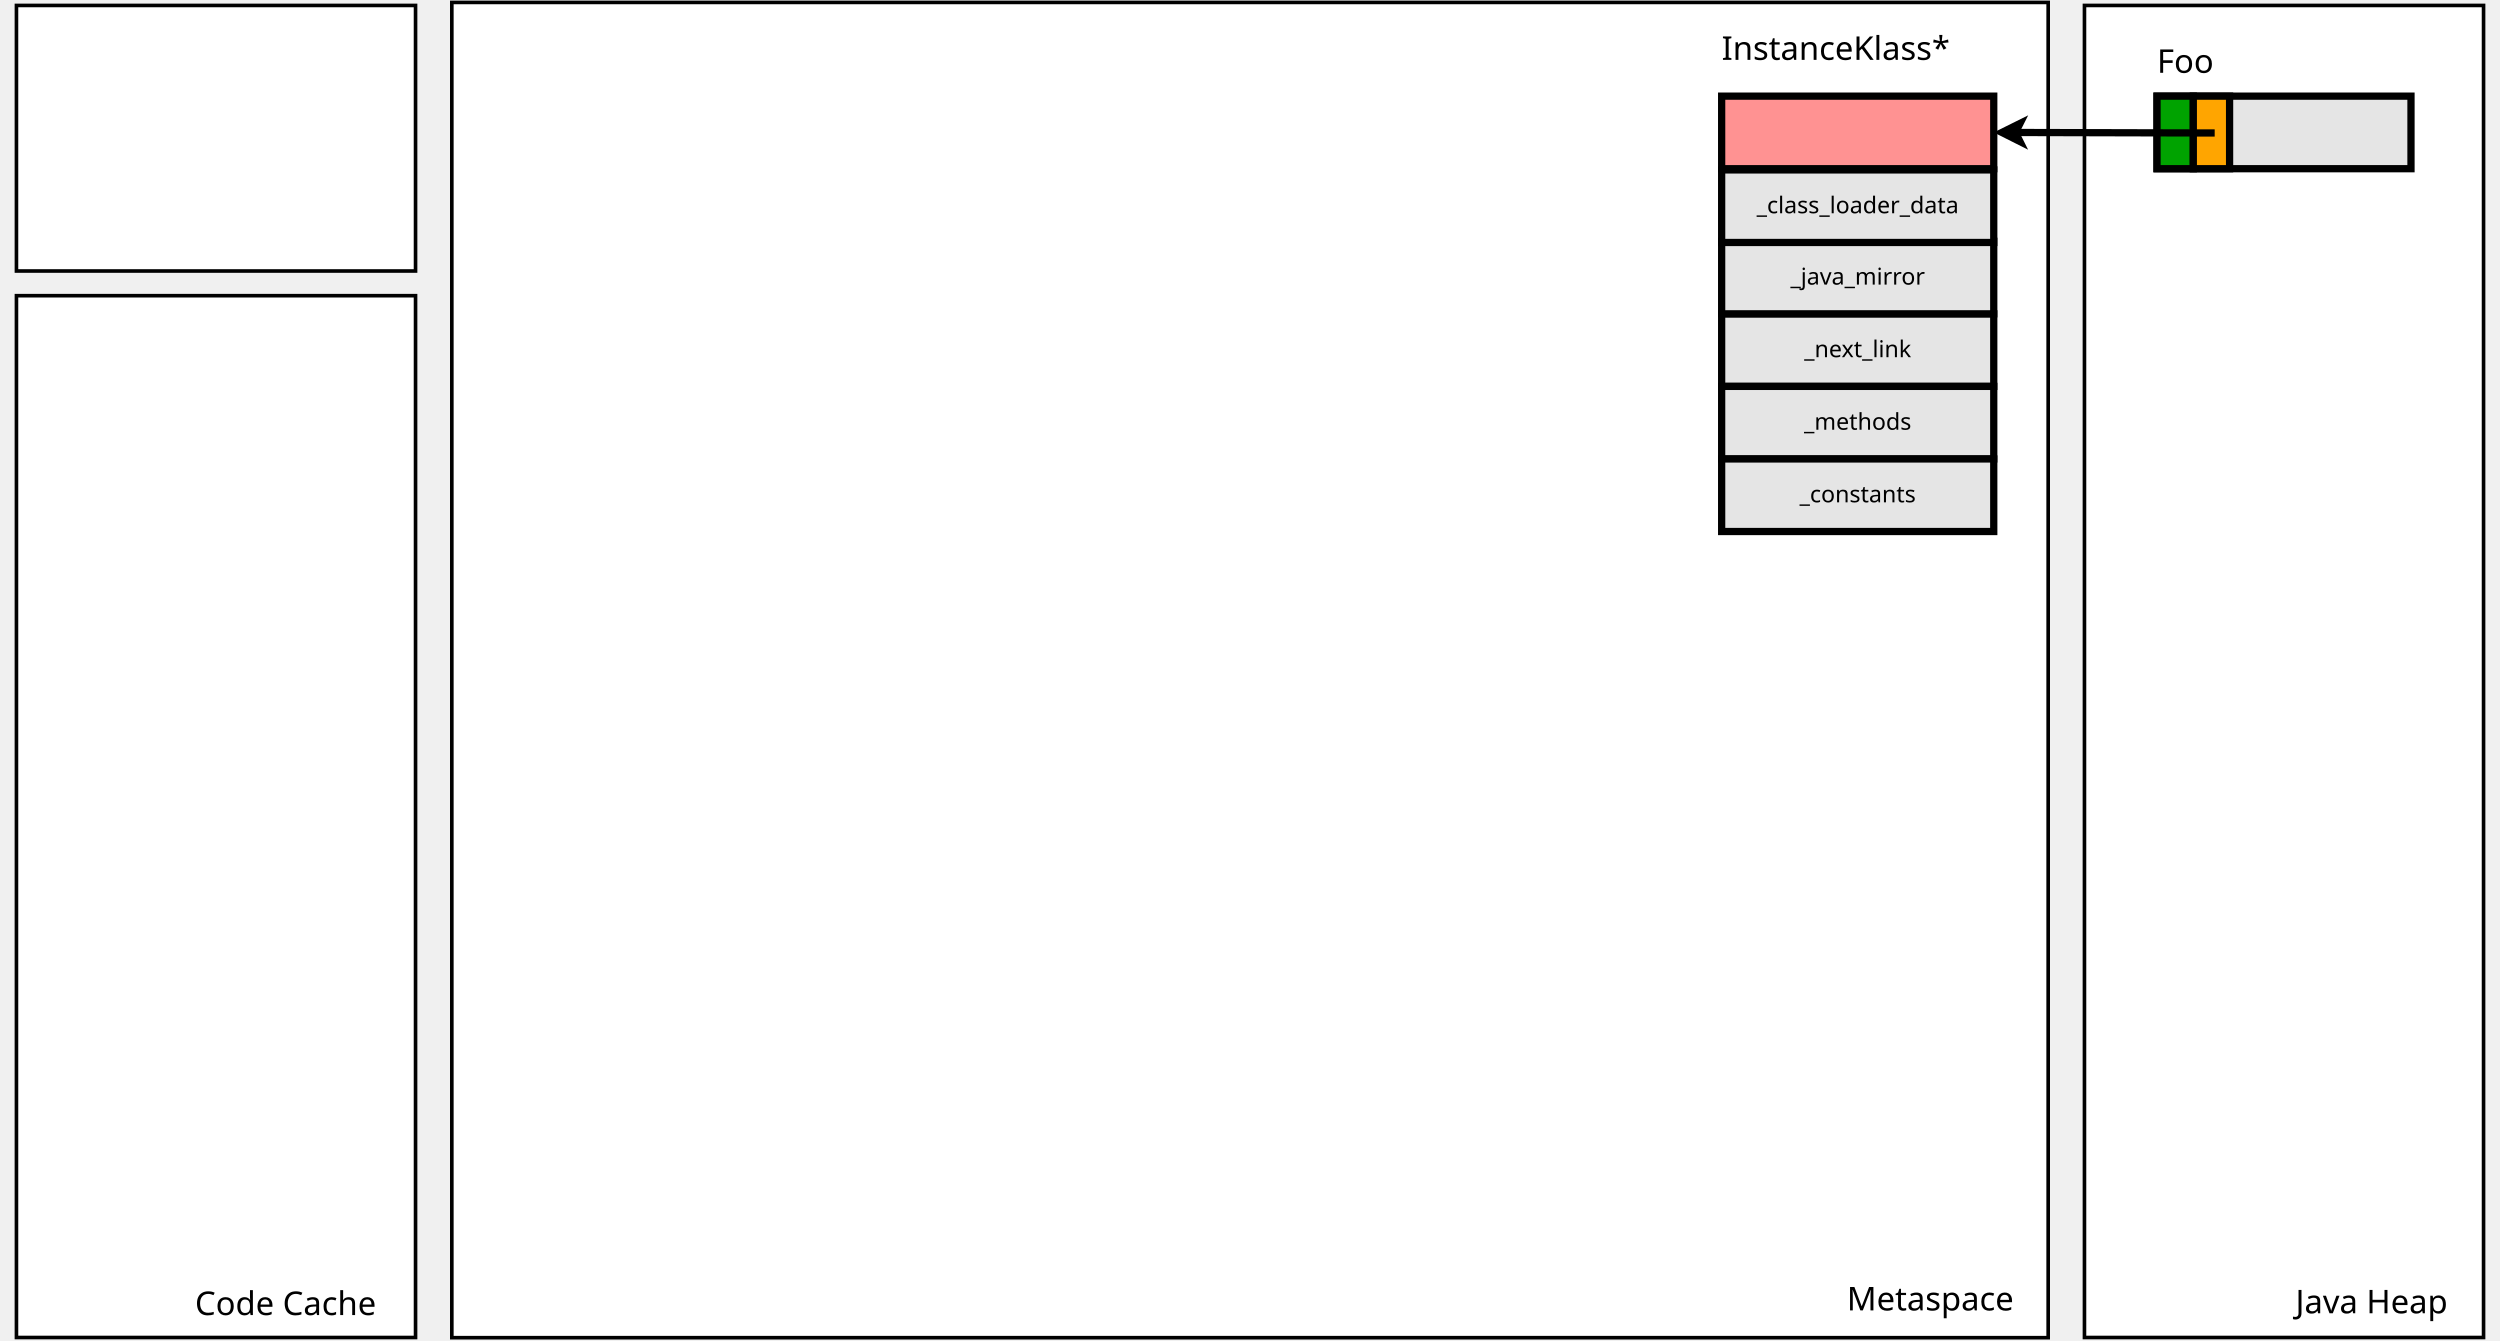
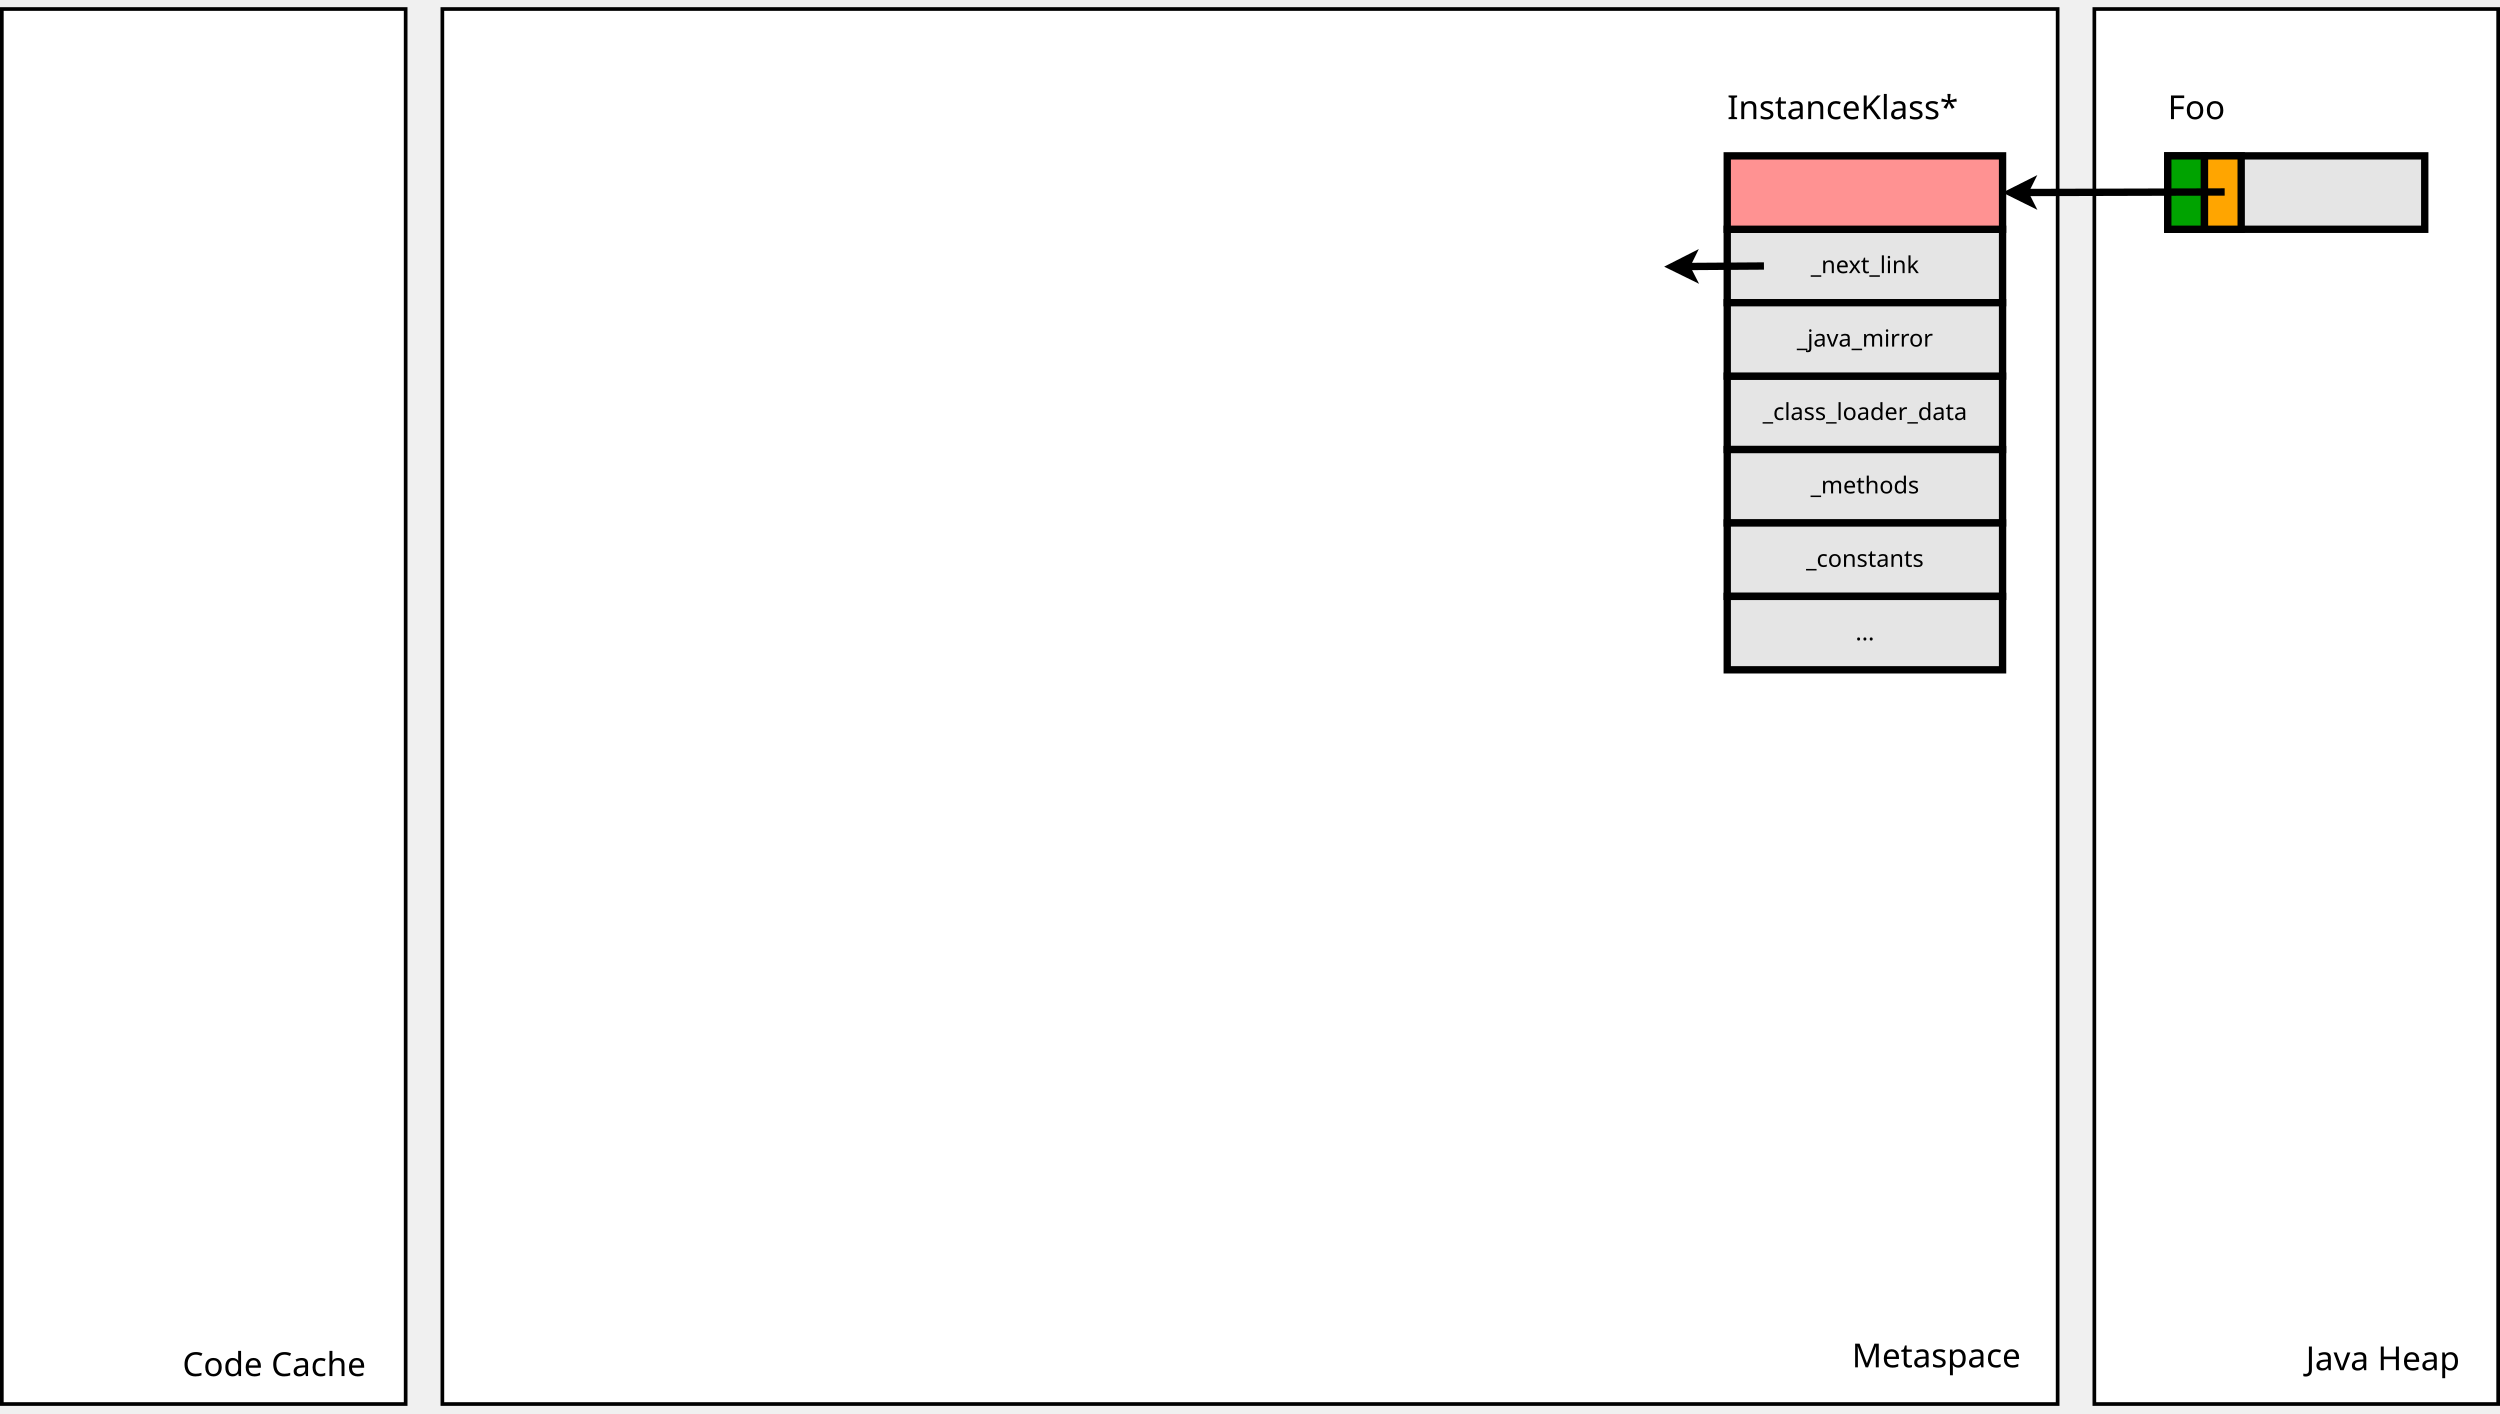
- <svg xmlns="http://www.w3.org/2000/svg" width="69cm" height="37cm" viewBox="-181 -33 1362 739">
+ <svg xmlns="http://www.w3.org/2000/svg" width="69cm" height="39cm" viewBox="-181 -61 1362 762">
  <text font-size="12.8" style="fill: #000000;text-anchor:start;font-family:sans-serif;font-style:normal;font-weight:normal" x="-50" y="280">
    <tspan x="-50" y="280" />
  </text>
-   <text font-size="12.8" style="fill: #000000;text-anchor:start;font-family:sans-serif;font-style:normal;font-weight:normal" x="-70" y="417.154">
-     <tspan x="-70" y="417.154" />
+   <text font-size="12.8" style="fill: #000000;text-anchor:start;font-family:sans-serif;font-style:normal;font-weight:normal" x="-70" y="320">
+     <tspan x="-70" y="320" />
  </text>
  <g>
-     <rect style="fill: #ffffff" x="60" y="-31.662" width="880" height="736.067" />
-     <rect style="fill: none; fill-opacity:0; stroke-width: 2; stroke: #000000" x="60" y="-31.662" width="880" height="736.067" />
-   </g>
-   <text font-size="18.062" style="fill: #000000;text-anchor:start;font-family:sans-serif;font-style:normal;font-weight:normal" x="829.03" y="689.372">
-     <tspan x="829.03" y="689.372">Metaspace</tspan>
-   </text>
-   <g>
-     <rect style="fill: #ffffff" x="-180" y="130" width="220" height="574.306" />
-     <rect style="fill: none; fill-opacity:0; stroke-width: 2; stroke: #000000" x="-180" y="130" width="220" height="574.306" />
-     <text font-size="12.8" style="fill: #000000;text-anchor:middle;font-family:sans-serif;font-style:normal;font-weight:normal" x="-70" y="421.053">
-       <tspan x="-70" y="421.053" />
-     </text>
-   </g>
-   <text font-size="18.062" style="fill: #000000;text-anchor:start;font-family:sans-serif;font-style:normal;font-weight:normal" x="-81.586" y="691.922">
-     <tspan x="-81.586" y="691.922">Code Cache</tspan>
-   </text>
-   <g>
-     <rect style="fill: #ffffff" x="960" y="-30" width="220" height="734.306" />
-     <rect style="fill: none; fill-opacity:0; stroke-width: 2; stroke: #000000" x="960" y="-30" width="220" height="734.306" />
-   </g>
-   <text font-size="18.062" style="fill: #000000;text-anchor:start;font-family:sans-serif;font-style:normal;font-weight:normal" x="1076.35" y="690.958">
-     <tspan x="1076.35" y="690.958">Java Heap</tspan>
-   </text>
-   <g>
-     <rect style="fill: #ffffff" x="-180" y="-30" width="220" height="146.389" />
-     <rect style="fill: none; fill-opacity:0; stroke-width: 2; stroke: #000000" x="-180" y="-30" width="220" height="146.389" />
-     <text font-size="12.8" style="fill: #000000;text-anchor:middle;font-family:sans-serif;font-style:normal;font-weight:normal" x="-70" y="47.094">
-       <tspan x="-70" y="47.094" />
+     <g>
+       <rect style="fill: #ffffff" x="60" y="-60" width="880" height="760" />
+       <rect style="fill: none; fill-opacity:0; stroke-width: 2; stroke: #000000" x="60" y="-60" width="880" height="760" />
+     </g>
+     <text font-size="18.062" style="fill: #000000;text-anchor:start;font-family:sans-serif;font-style:normal;font-weight:normal" x="827.928" y="680">
+       <tspan x="827.928" y="680">Metaspace</tspan>
    </text>
  </g>
  <g>
-     <text font-size="18.062" style="fill: #000000;text-anchor:start;font-family:sans-serif;font-style:normal;font-weight:normal" x="1000" y="7.144">
-       <tspan x="1000" y="7.144">Foo</tspan>
+     <rect style="fill: #ffffff" x="-180" y="-60" width="220" height="760" />
+     <rect style="fill: none; fill-opacity:0; stroke-width: 2; stroke: #000000" x="-180" y="-60" width="220" height="760" />
+     <text font-size="12.8" style="fill: #000000;text-anchor:middle;font-family:sans-serif;font-style:normal;font-weight:normal" x="-70" y="323.9">
+       <tspan x="-70" y="323.9" />
+     </text>
+   </g>
+   <text font-size="18.062" style="fill: #000000;text-anchor:start;font-family:sans-serif;font-style:normal;font-weight:normal" x="-81.586" y="684.757">
+     <tspan x="-81.586" y="684.757">Code Cache</tspan>
+   </text>
+   <g>
+     <g>
+       <rect style="fill: #ffffff" x="960" y="-60" width="220" height="760" />
+       <rect style="fill: none; fill-opacity:0; stroke-width: 2; stroke: #000000" x="960" y="-60" width="220" height="760" />
+     </g>
+     <text font-size="18.062" style="fill: #000000;text-anchor:start;font-family:sans-serif;font-style:normal;font-weight:normal" x="1075.24" y="681.586">
+       <tspan x="1075.24" y="681.586">Java Heap</tspan>
+     </text>
+   </g>
+   <g>
+     <text font-size="18.062" style="fill: #000000;text-anchor:start;font-family:sans-serif;font-style:normal;font-weight:normal" x="1000" y="0">
+       <tspan x="1000" y="0">Foo</tspan>
    </text>
    <g>
      <g>
        <rect style="fill: #e5e5e5" x="1000" y="20" width="140" height="40" />
        <rect style="fill: none; fill-opacity:0; stroke-width: 4; stroke: #000000" x="1000" y="20" width="140" height="40" />
        <text font-size="12.8" style="fill: #000000;text-anchor:middle;font-family:sans-serif;font-style:normal;font-weight:normal" x="1070" y="43.9">
          <tspan x="1070" y="43.9" />
        </text>
      </g>
      <g>
        <rect style="fill: #00a300" x="1000" y="20" width="20" height="40" />
        <rect style="fill: none; fill-opacity:0; stroke-width: 4; stroke: #000000" x="1000" y="20" width="20" height="40" />
        <text font-size="12.8" style="fill: #000000;text-anchor:middle;font-family:sans-serif;font-style:normal;font-weight:normal" x="1010" y="43.9">
          <tspan x="1010" y="43.9" />
        </text>
      </g>
      <g>
        <rect style="fill: #ffa500" x="1020" y="20" width="20" height="40" />
        <rect style="fill: none; fill-opacity:0; stroke-width: 4; stroke: #000000" x="1020" y="20" width="20" height="40" />
        <text font-size="12.8" style="fill: #000000;text-anchor:middle;font-family:sans-serif;font-style:normal;font-weight:normal" x="1030" y="43.9">
          <tspan x="1030" y="43.9" />
        </text>
      </g>
    </g>
  </g>
  <g>
-     <rect style="fill: #e5e5e5" x="760" y="140" width="150" height="40" />
-     <rect style="fill: none; fill-opacity:0; stroke-width: 4; stroke: #000000" x="760" y="140" width="150" height="40" />
-     <text font-size="12.8" style="fill: #000000;text-anchor:middle;font-family:sans-serif;font-style:normal;font-weight:normal" x="835" y="163.9">
-       <tspan x="835" y="163.9">_next_link</tspan>
+     <line style="fill: none; fill-opacity:0; stroke-width: 4; stroke: #000000" x1="1031" y1="39.667" x2="921.972" y2="39.967" />
+     <polygon style="fill: #000000" points="914.472,39.988 924.458,34.96 921.972,39.967 924.486,44.96 " />
+     <polygon style="fill: none; fill-opacity:0; stroke-width: 4; stroke: #000000" points="914.472,39.988 924.458,34.96 921.972,39.967 924.486,44.96 " />
+   </g>
+   <g>
+     <rect style="fill: #e5e5e5" x="760" y="60" width="150" height="40" />
+     <rect style="fill: none; fill-opacity:0; stroke-width: 4; stroke: #000000" x="760" y="60" width="150" height="40" />
+     <text font-size="12.8" style="fill: #000000;text-anchor:middle;font-family:sans-serif;font-style:normal;font-weight:normal" x="835" y="83.9">
+       <tspan x="835" y="83.9">_next_link</tspan>
    </text>
  </g>
  <g>
    <rect style="fill: #ff9292" x="760" y="20" width="150" height="40" />
    <rect style="fill: none; fill-opacity:0; stroke-width: 4; stroke: #000000" x="760" y="20" width="150" height="40" />
    <text font-size="12.8" style="fill: #000000;text-anchor:middle;font-family:sans-serif;font-style:normal;font-weight:normal" x="835" y="43.9">
      <tspan x="835" y="43.9" />
+     </text>
+   </g>
+   <g>
+     <rect style="fill: #e5e5e5" x="760" y="140" width="150" height="40" />
+     <rect style="fill: none; fill-opacity:0; stroke-width: 4; stroke: #000000" x="760" y="140" width="150" height="40" />
+     <text font-size="12.8" style="fill: #000000;text-anchor:middle;font-family:sans-serif;font-style:normal;font-weight:normal" x="835" y="163.9">
+       <tspan x="835" y="163.9">_class_loader_data</tspan>
    </text>
  </g>
  <g>
    <rect style="fill: #e5e5e5" x="760" y="180" width="150" height="40" />
    <rect style="fill: none; fill-opacity:0; stroke-width: 4; stroke: #000000" x="760" y="180" width="150" height="40" />
    <text font-size="12.8" style="fill: #000000;text-anchor:middle;font-family:sans-serif;font-style:normal;font-weight:normal" x="835" y="203.9">
      <tspan x="835" y="203.9">_methods</tspan>
    </text>
  </g>
  <g>
    <rect style="fill: #e5e5e5" x="760" y="220" width="150" height="40" />
    <rect style="fill: none; fill-opacity:0; stroke-width: 4; stroke: #000000" x="760" y="220" width="150" height="40" />
    <text font-size="12.8" style="fill: #000000;text-anchor:middle;font-family:sans-serif;font-style:normal;font-weight:normal" x="835" y="243.9">
      <tspan x="835" y="243.9">_constants</tspan>
    </text>
  </g>
  <g>
    <rect style="fill: #e5e5e5" x="760" y="100" width="150" height="40" />
    <rect style="fill: none; fill-opacity:0; stroke-width: 4; stroke: #000000" x="760" y="100" width="150" height="40" />
    <text font-size="12.8" style="fill: #000000;text-anchor:middle;font-family:sans-serif;font-style:normal;font-weight:normal" x="835" y="123.9">
      <tspan x="835" y="123.9">_java_mirror</tspan>
    </text>
  </g>
-   <text font-size="18.062" style="fill: #000000;text-anchor:start;font-family:sans-serif;font-style:normal;font-weight:normal" x="760" y="0">
-     <tspan x="760" y="0">InstanceKlass*</tspan>
+   <g>
+     <rect style="fill: #e5e5e5" x="760" y="260" width="150" height="40" />
+     <rect style="fill: none; fill-opacity:0; stroke-width: 4; stroke: #000000" x="760" y="260" width="150" height="40" />
+     <text font-size="12.8" style="fill: #000000;text-anchor:middle;font-family:sans-serif;font-style:normal;font-weight:normal" x="835" y="283.9">
+       <tspan x="835" y="283.9">...</tspan>
+     </text>
+   </g>
+   <text font-size="18.062" style="fill: #000000;text-anchor:start;font-family:sans-serif;font-style:normal;font-weight:normal" x="760" y="-1.15463e-13">
+     <tspan x="760" y="-1.15463e-13">InstanceKlass*</tspan>
  </text>
-   <text font-size="12.8" style="fill: #000000;text-anchor:start;font-family:sans-serif;font-style:normal;font-weight:normal" x="835" y="160">
-     <tspan x="835" y="160" />
+   <text font-size="12.8" style="fill: #000000;text-anchor:start;font-family:sans-serif;font-style:normal;font-weight:normal" x="835" y="80">
+     <tspan x="835" y="80" />
  </text>
  <g>
-     <rect style="fill: #e5e5e5" x="760" y="60.667" width="150" height="40" />
-     <rect style="fill: none; fill-opacity:0; stroke-width: 4; stroke: #000000" x="760" y="60.667" width="150" height="40" />
-     <text font-size="12.8" style="fill: #000000;text-anchor:middle;font-family:sans-serif;font-style:normal;font-weight:normal" x="835" y="84.567">
-       <tspan x="835" y="84.567">_class_loader_data</tspan>
-     </text>
-   </g>
-   <g>
-     <line style="fill: none; fill-opacity:0; stroke-width: 4; stroke: #000000" x1="1031.79" y1="40.314" x2="921.972" y2="40.031" />
-     <polygon style="fill: #000000" points="914.472,40.011 924.485,35.037 921.972,40.031 924.459,45.037 " />
-     <polygon style="fill: none; fill-opacity:0; stroke-width: 4; stroke: #000000" points="914.472,40.011 924.485,35.037 921.972,40.031 924.459,45.037 " />
+     <line style="fill: none; fill-opacity:0; stroke-width: 4; stroke: #000000" x1="780" y1="80" x2="737.61" y2="80.281" />
+     <polygon style="fill: #000000" points="730.11,80.33 740.076,75.264 737.61,80.281 740.143,85.264 " />
+     <polygon style="fill: none; fill-opacity:0; stroke-width: 4; stroke: #000000" points="730.11,80.33 740.076,75.264 737.61,80.281 740.143,85.264 " />
  </g>
</svg>
